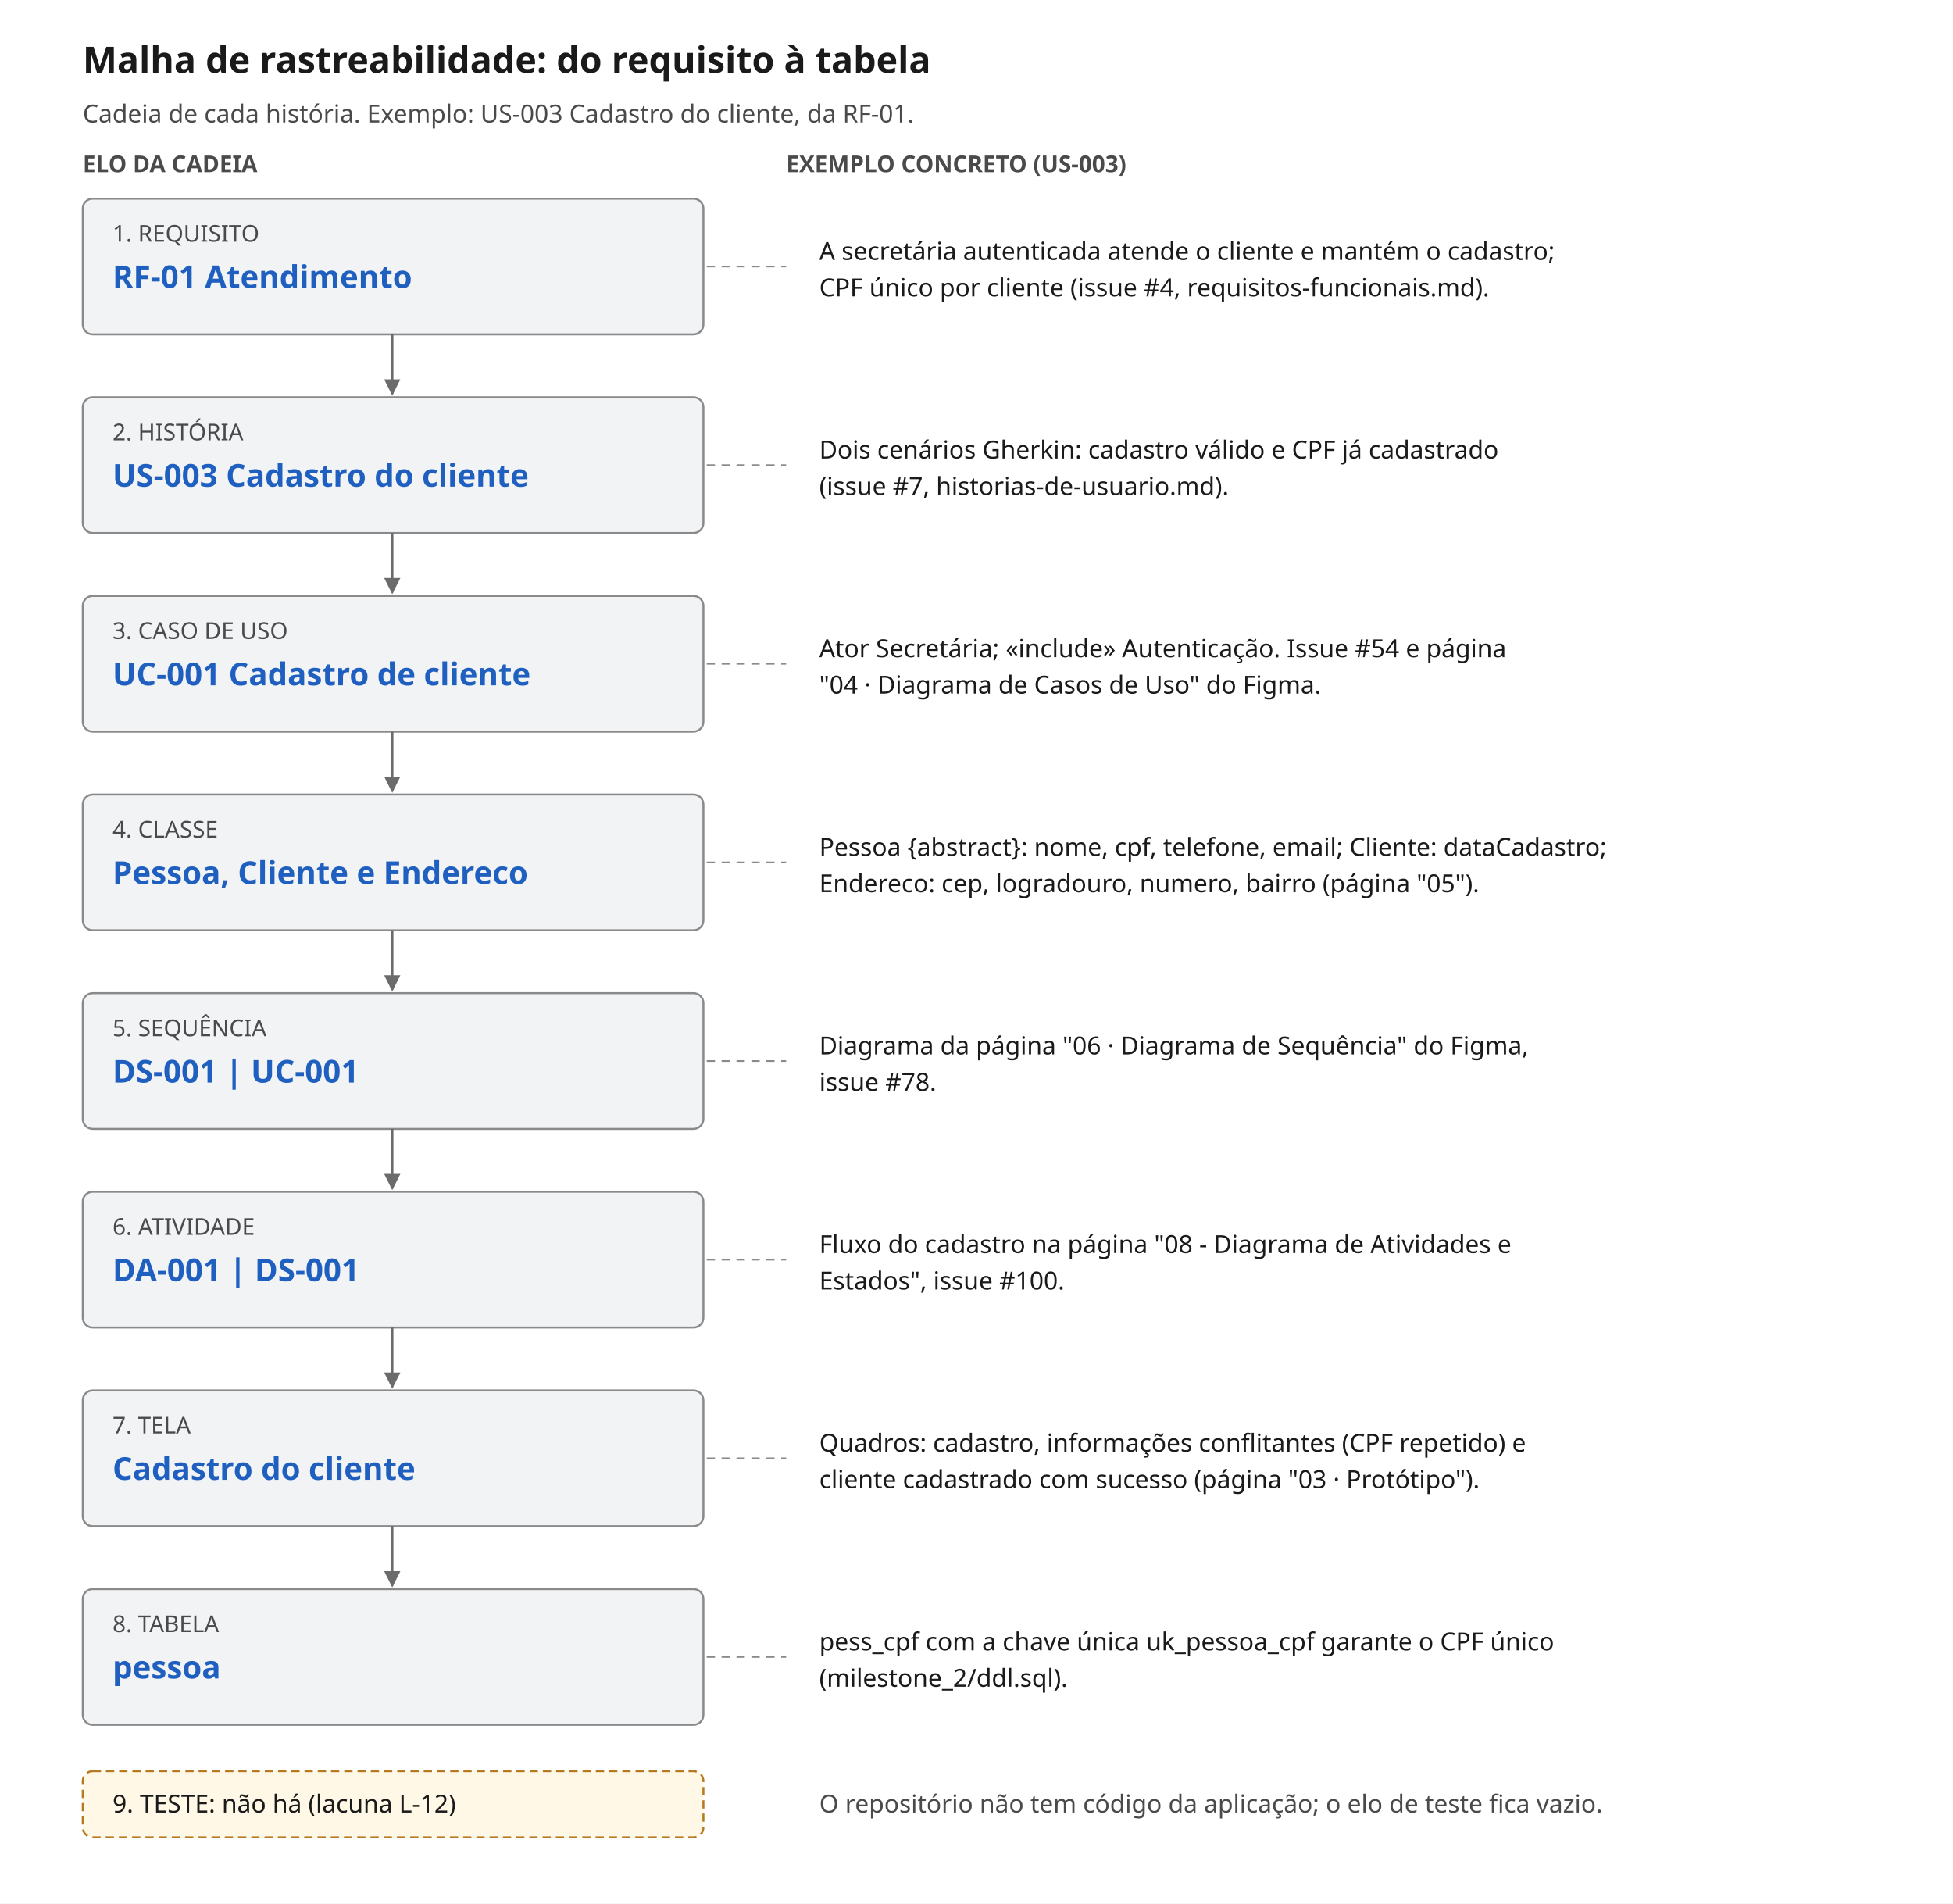
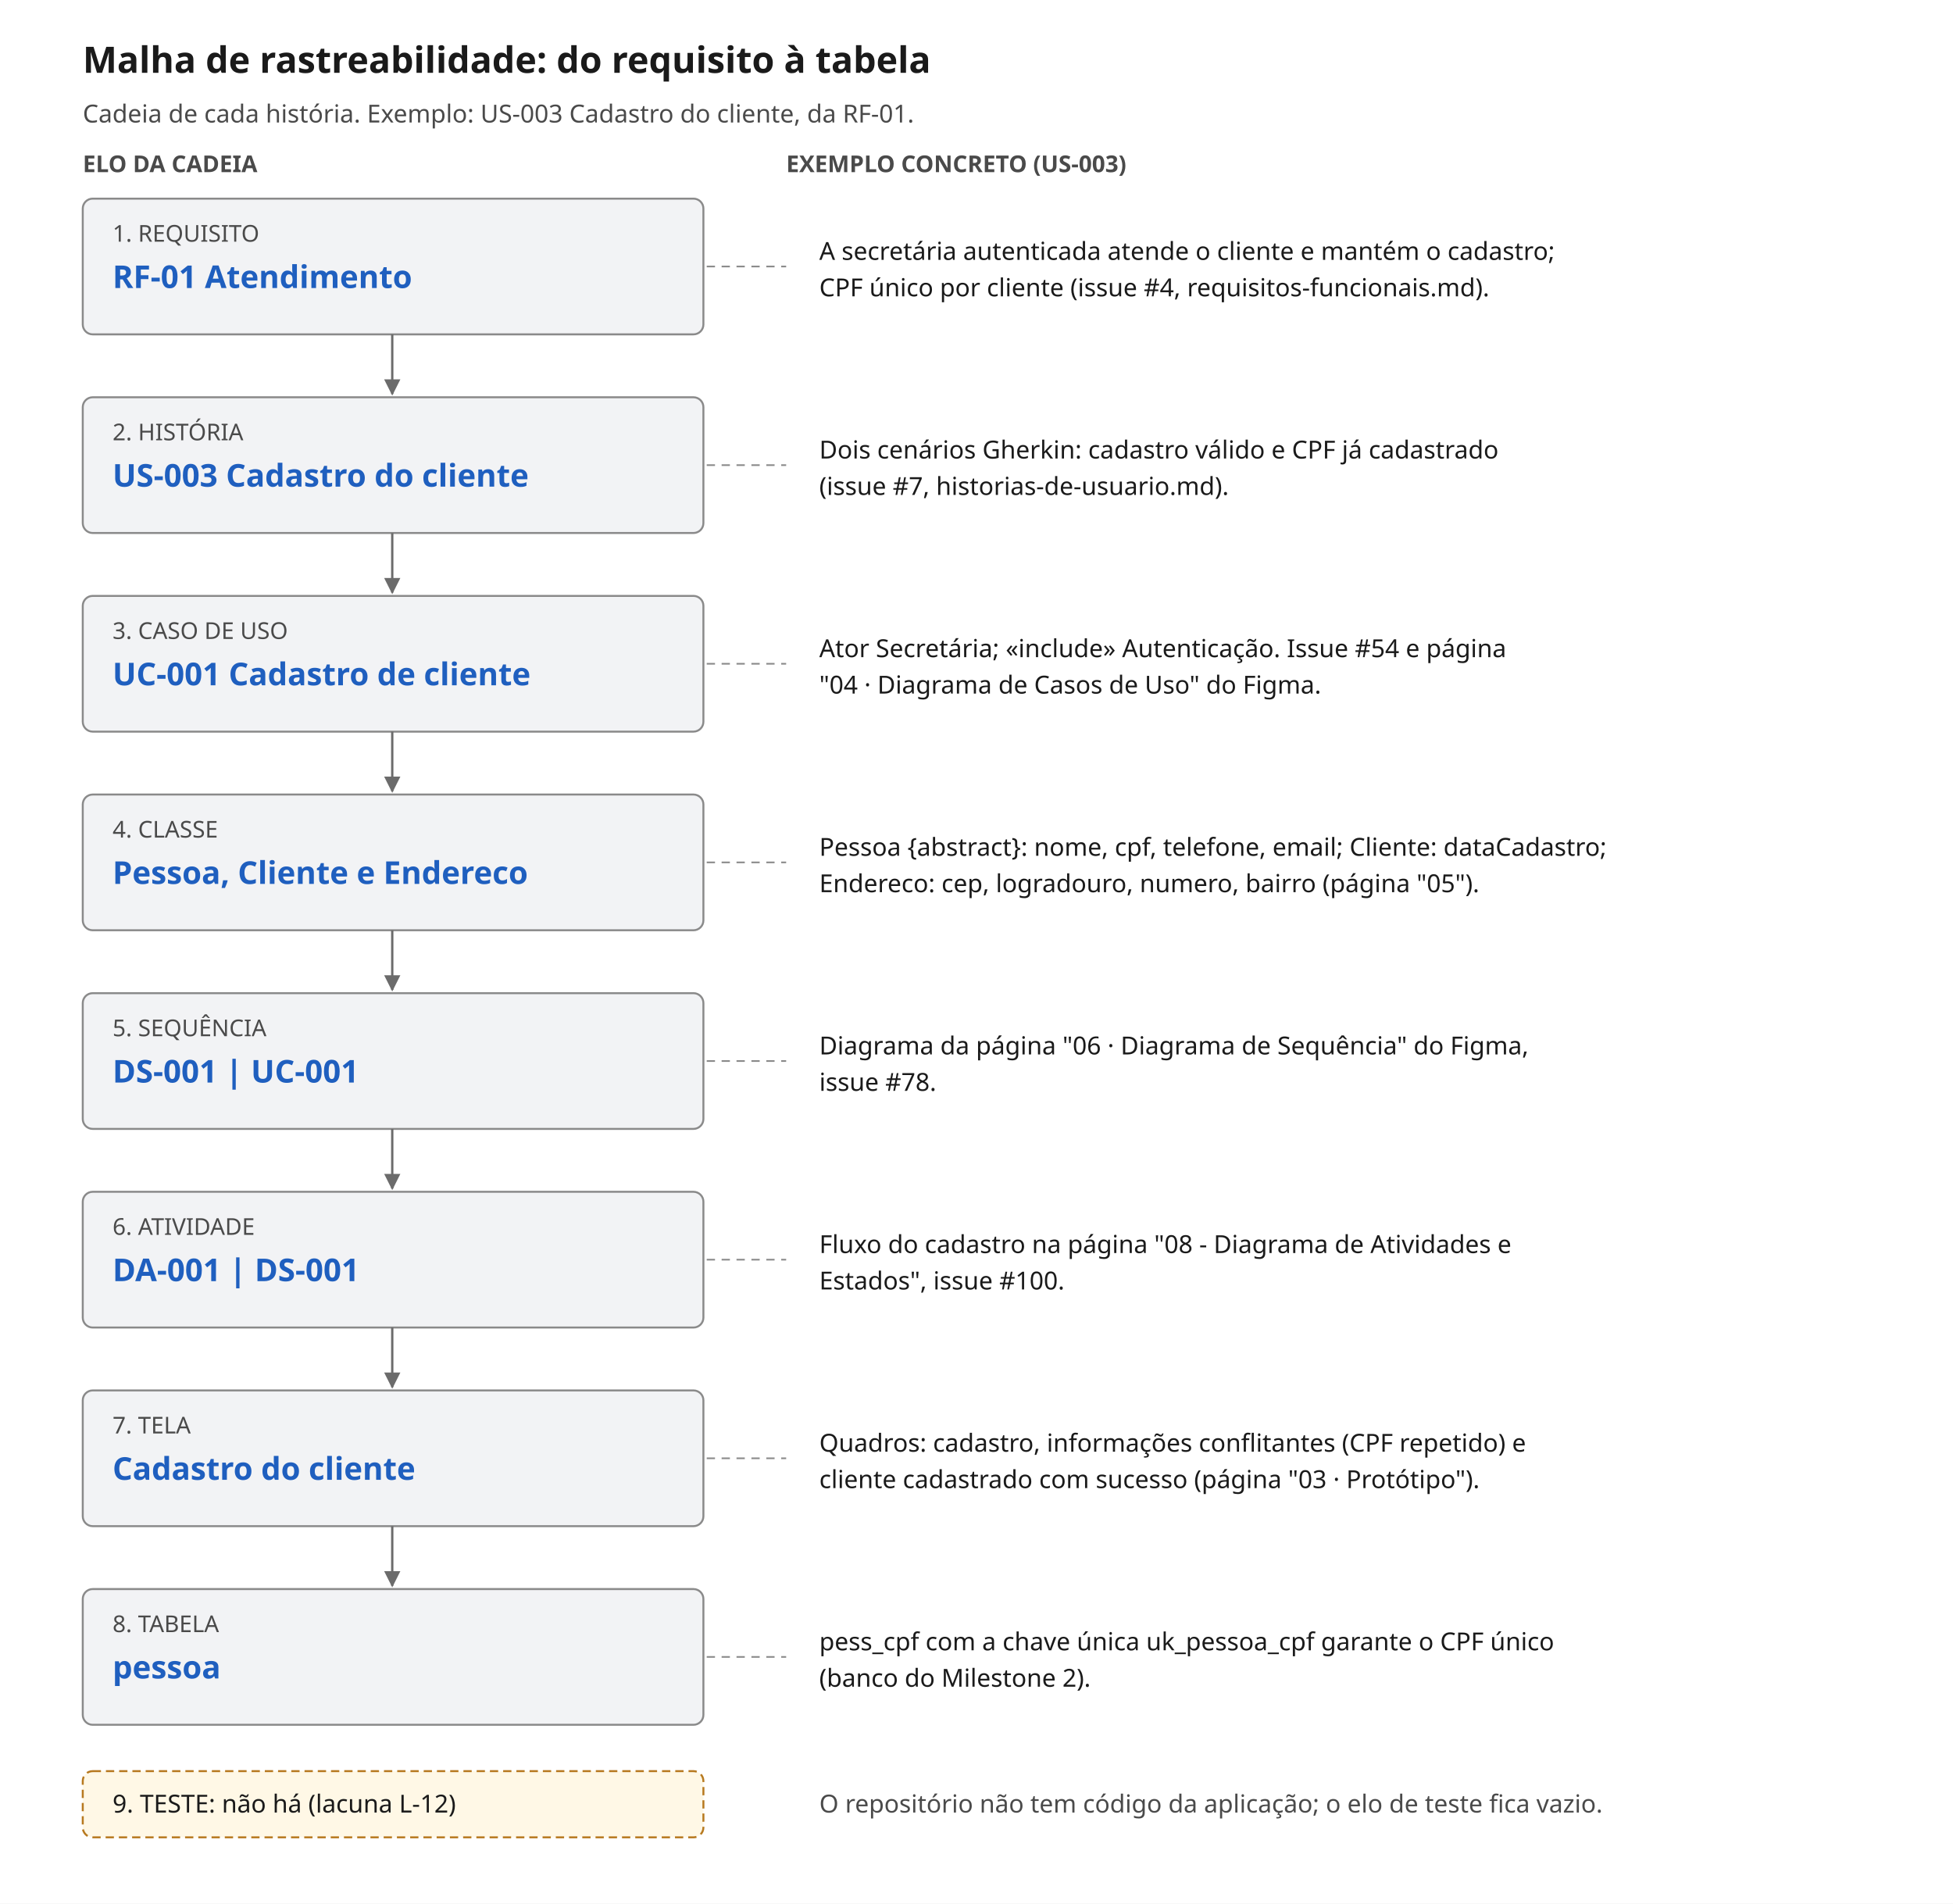
<svg xmlns="http://www.w3.org/2000/svg" viewBox="0 0 1180 1150" width="1180" height="1150" role="img" font-family="sans-serif">
  <defs>
    <marker id="seta" viewBox="0 0 10 10" refX="9" refY="5" markerWidth="7" markerHeight="7" orient="auto-start-reverse">
      <path d="M0,0 L10,5 L0,10 z" fill="#6b6b6b" />
    </marker>
  </defs>
  <rect x="0" y="0" width="1180" height="1150" fill="#ffffff" />
  <text x="50" y="44" font-size="22" font-weight="bold" fill="#1a1a1a">Malha de rastreabilidade: do requisito à tabela</text>
  <text x="50" y="74" font-size="15" fill="#4a4a4a">Cadeia de cada história. Exemplo: US-003 Cadastro do cliente, da RF-01.</text>
  <text x="50" y="104" font-size="14" font-weight="bold" fill="#4a4a4a">ELO DA CADEIA</text>
  <text x="475" y="104" font-size="14" font-weight="bold" fill="#4a4a4a">EXEMPLO CONCRETO (US-003)</text>
  <rect x="50" y="120" width="375" height="82" rx="6" fill="#f2f3f5" stroke="#8a8a8a" stroke-width="1.2" />
  <text x="68" y="146" font-size="14" fill="#4a4a4a">1. REQUISITO</text>
  <text x="68" y="174" font-size="19" font-weight="bold" fill="#1f5fbf">RF-01 Atendimento</text>
  <line x1="427" y1="161.0" x2="475" y2="161.0" stroke="#8a8a8a" stroke-width="1" stroke-dasharray="5 4" />
  <text x="495" y="157.0" font-size="15" fill="#1a1a1a">A secretária autenticada atende o cliente e mantém o cadastro;</text>
  <text x="495" y="179.0" font-size="15" fill="#1a1a1a">CPF único por cliente (issue #4, requisitos-funcionais.md).</text>
  <line x1="237" y1="202" x2="237" y2="238" stroke="#6b6b6b" stroke-width="1.4" marker-end="url(#seta)" />
  <rect x="50" y="240" width="375" height="82" rx="6" fill="#f2f3f5" stroke="#8a8a8a" stroke-width="1.2" />
  <text x="68" y="266" font-size="14" fill="#4a4a4a">2. HISTÓRIA</text>
  <text x="68" y="294" font-size="19" font-weight="bold" fill="#1f5fbf">US-003 Cadastro do cliente</text>
  <line x1="427" y1="281.0" x2="475" y2="281.0" stroke="#8a8a8a" stroke-width="1" stroke-dasharray="5 4" />
  <text x="495" y="277.0" font-size="15" fill="#1a1a1a">Dois cenários Gherkin: cadastro válido e CPF já cadastrado</text>
  <text x="495" y="299.0" font-size="15" fill="#1a1a1a">(issue #7, historias-de-usuario.md).</text>
  <line x1="237" y1="322" x2="237" y2="358" stroke="#6b6b6b" stroke-width="1.4" marker-end="url(#seta)" />
  <rect x="50" y="360" width="375" height="82" rx="6" fill="#f2f3f5" stroke="#8a8a8a" stroke-width="1.2" />
  <text x="68" y="386" font-size="14" fill="#4a4a4a">3. CASO DE USO</text>
  <text x="68" y="414" font-size="19" font-weight="bold" fill="#1f5fbf">UC-001 Cadastro de cliente</text>
  <line x1="427" y1="401.0" x2="475" y2="401.0" stroke="#8a8a8a" stroke-width="1" stroke-dasharray="5 4" />
  <text x="495" y="397.0" font-size="15" fill="#1a1a1a">Ator Secretária; «include» Autenticação. Issue #54 e página</text>
  <text x="495" y="419.0" font-size="15" fill="#1a1a1a">"04 · Diagrama de Casos de Uso" do Figma.</text>
  <line x1="237" y1="442" x2="237" y2="478" stroke="#6b6b6b" stroke-width="1.4" marker-end="url(#seta)" />
  <rect x="50" y="480" width="375" height="82" rx="6" fill="#f2f3f5" stroke="#8a8a8a" stroke-width="1.2" />
  <text x="68" y="506" font-size="14" fill="#4a4a4a">4. CLASSE</text>
  <text x="68" y="534" font-size="19" font-weight="bold" fill="#1f5fbf">Pessoa, Cliente e Endereco</text>
  <line x1="427" y1="521.0" x2="475" y2="521.0" stroke="#8a8a8a" stroke-width="1" stroke-dasharray="5 4" />
  <text x="495" y="517.0" font-size="15" fill="#1a1a1a">Pessoa {abstract}: nome, cpf, telefone, email; Cliente: dataCadastro;</text>
  <text x="495" y="539.0" font-size="15" fill="#1a1a1a">Endereco: cep, logradouro, numero, bairro (página "05").</text>
  <line x1="237" y1="562" x2="237" y2="598" stroke="#6b6b6b" stroke-width="1.4" marker-end="url(#seta)" />
  <rect x="50" y="600" width="375" height="82" rx="6" fill="#f2f3f5" stroke="#8a8a8a" stroke-width="1.2" />
  <text x="68" y="626" font-size="14" fill="#4a4a4a">5. SEQUÊNCIA</text>
  <text x="68" y="654" font-size="19" font-weight="bold" fill="#1f5fbf">DS-001 | UC-001</text>
  <line x1="427" y1="641.0" x2="475" y2="641.0" stroke="#8a8a8a" stroke-width="1" stroke-dasharray="5 4" />
  <text x="495" y="637.0" font-size="15" fill="#1a1a1a">Diagrama da página "06 · Diagrama de Sequência" do Figma,</text>
  <text x="495" y="659.0" font-size="15" fill="#1a1a1a">issue #78.</text>
  <line x1="237" y1="682" x2="237" y2="718" stroke="#6b6b6b" stroke-width="1.4" marker-end="url(#seta)" />
  <rect x="50" y="720" width="375" height="82" rx="6" fill="#f2f3f5" stroke="#8a8a8a" stroke-width="1.2" />
  <text x="68" y="746" font-size="14" fill="#4a4a4a">6. ATIVIDADE</text>
  <text x="68" y="774" font-size="19" font-weight="bold" fill="#1f5fbf">DA-001 | DS-001</text>
  <line x1="427" y1="761.0" x2="475" y2="761.0" stroke="#8a8a8a" stroke-width="1" stroke-dasharray="5 4" />
  <text x="495" y="757.0" font-size="15" fill="#1a1a1a">Fluxo do cadastro na página "08 - Diagrama de Atividades e</text>
  <text x="495" y="779.0" font-size="15" fill="#1a1a1a">Estados", issue #100.</text>
  <line x1="237" y1="802" x2="237" y2="838" stroke="#6b6b6b" stroke-width="1.4" marker-end="url(#seta)" />
  <rect x="50" y="840" width="375" height="82" rx="6" fill="#f2f3f5" stroke="#8a8a8a" stroke-width="1.2" />
  <text x="68" y="866" font-size="14" fill="#4a4a4a">7. TELA</text>
  <text x="68" y="894" font-size="19" font-weight="bold" fill="#1f5fbf">Cadastro do cliente</text>
  <line x1="427" y1="881.0" x2="475" y2="881.0" stroke="#8a8a8a" stroke-width="1" stroke-dasharray="5 4" />
  <text x="495" y="877.0" font-size="15" fill="#1a1a1a">Quadros: cadastro, informações conflitantes (CPF repetido) e</text>
  <text x="495" y="899.0" font-size="15" fill="#1a1a1a">cliente cadastrado com sucesso (página "03 · Protótipo").</text>
  <line x1="237" y1="922" x2="237" y2="958" stroke="#6b6b6b" stroke-width="1.4" marker-end="url(#seta)" />
  <rect x="50" y="960" width="375" height="82" rx="6" fill="#f2f3f5" stroke="#8a8a8a" stroke-width="1.2" />
  <text x="68" y="986" font-size="14" fill="#4a4a4a">8. TABELA</text>
  <text x="68" y="1014" font-size="19" font-weight="bold" fill="#1f5fbf">pessoa</text>
  <line x1="427" y1="1001.0" x2="475" y2="1001.0" stroke="#8a8a8a" stroke-width="1" stroke-dasharray="5 4" />
  <text x="495" y="997.0" font-size="15" fill="#1a1a1a">pess_cpf com a chave única uk_pessoa_cpf garante o CPF único</text>
-   <text x="495" y="1019.0" font-size="15" fill="#1a1a1a">(milestone_2/ddl.sql).</text>
+   <text x="495" y="1019.0" font-size="15" fill="#1a1a1a">(banco do Milestone 2).</text>
  <rect x="50" y="1070" width="375" height="40" rx="6" fill="#fff8e6" stroke="#b7791f" stroke-width="1.2" stroke-dasharray="5 3" />
  <text x="68" y="1095" font-size="15" fill="#1a1a1a">9. TESTE: não há (lacuna L-12)</text>
  <text x="495" y="1095" font-size="15" fill="#4a4a4a">O repositório não tem código da aplicação; o elo de teste fica vazio.</text>
</svg>
